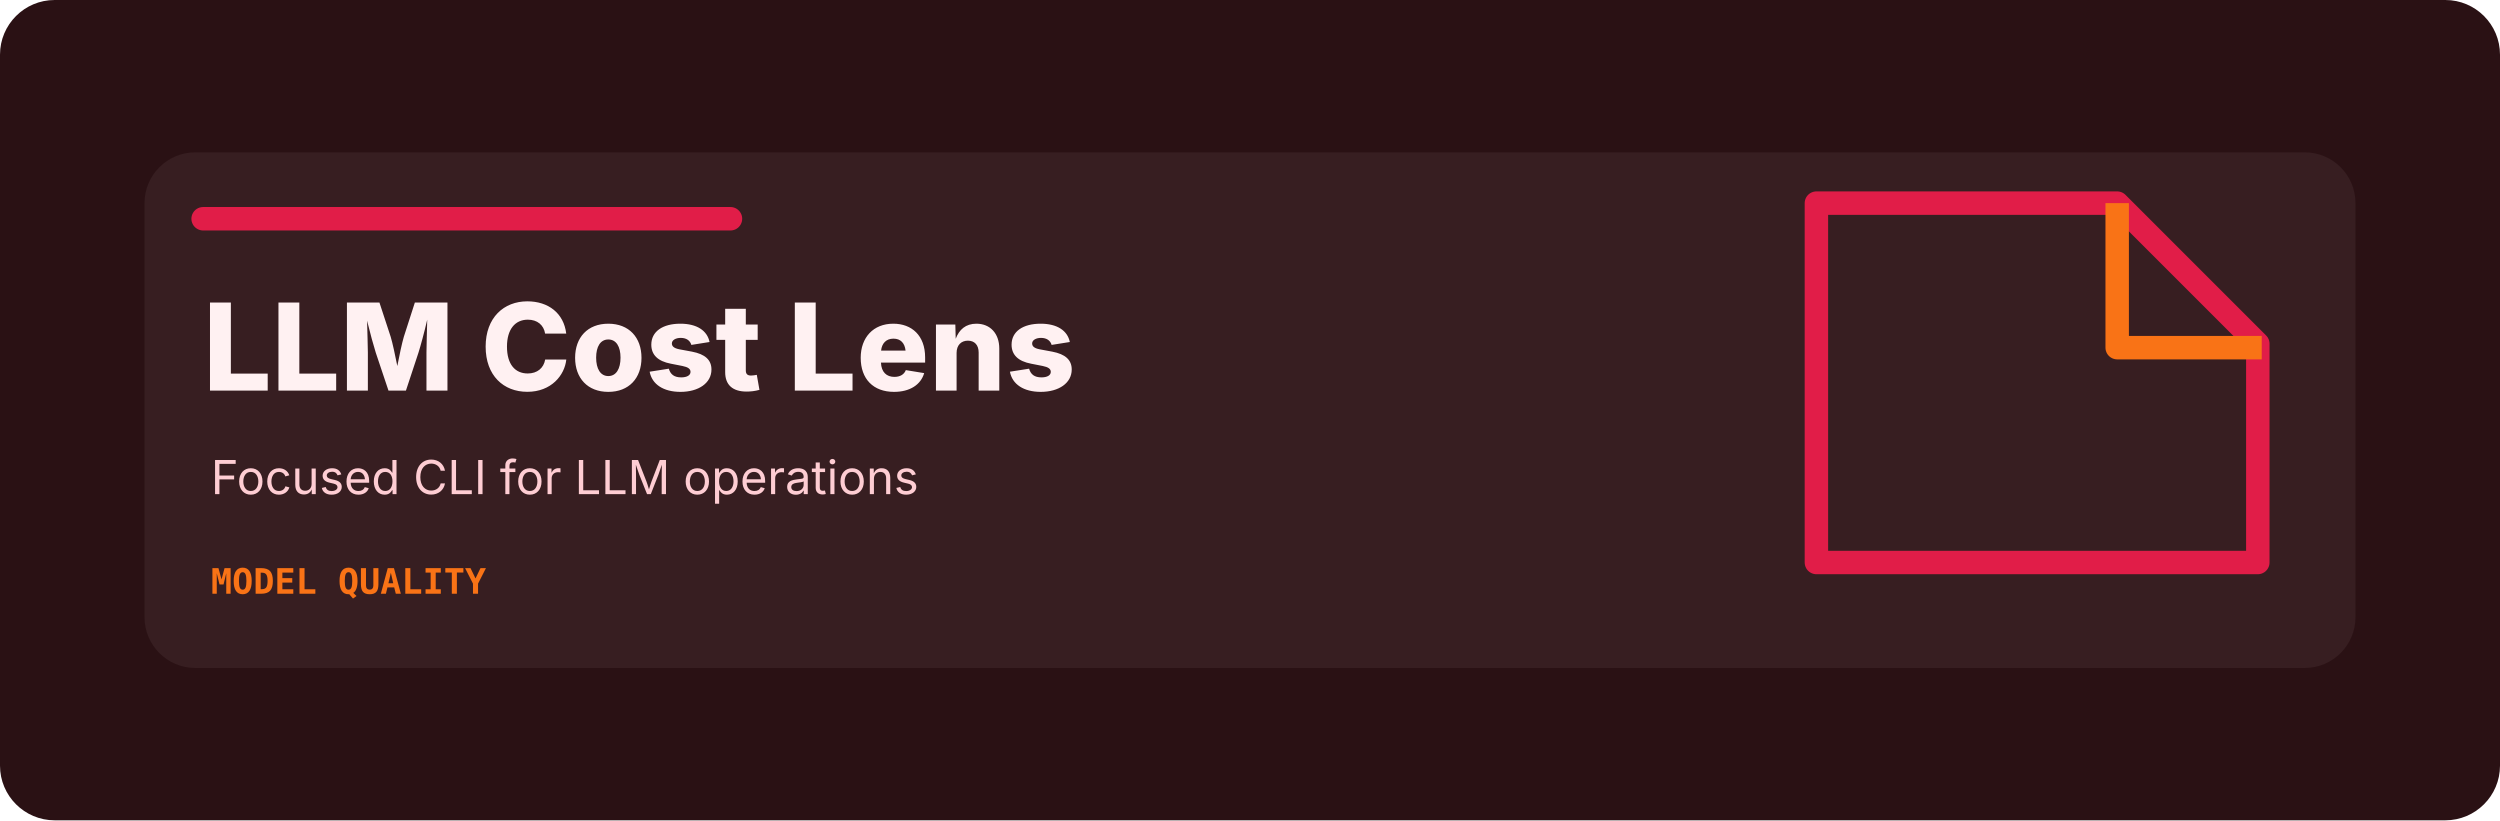
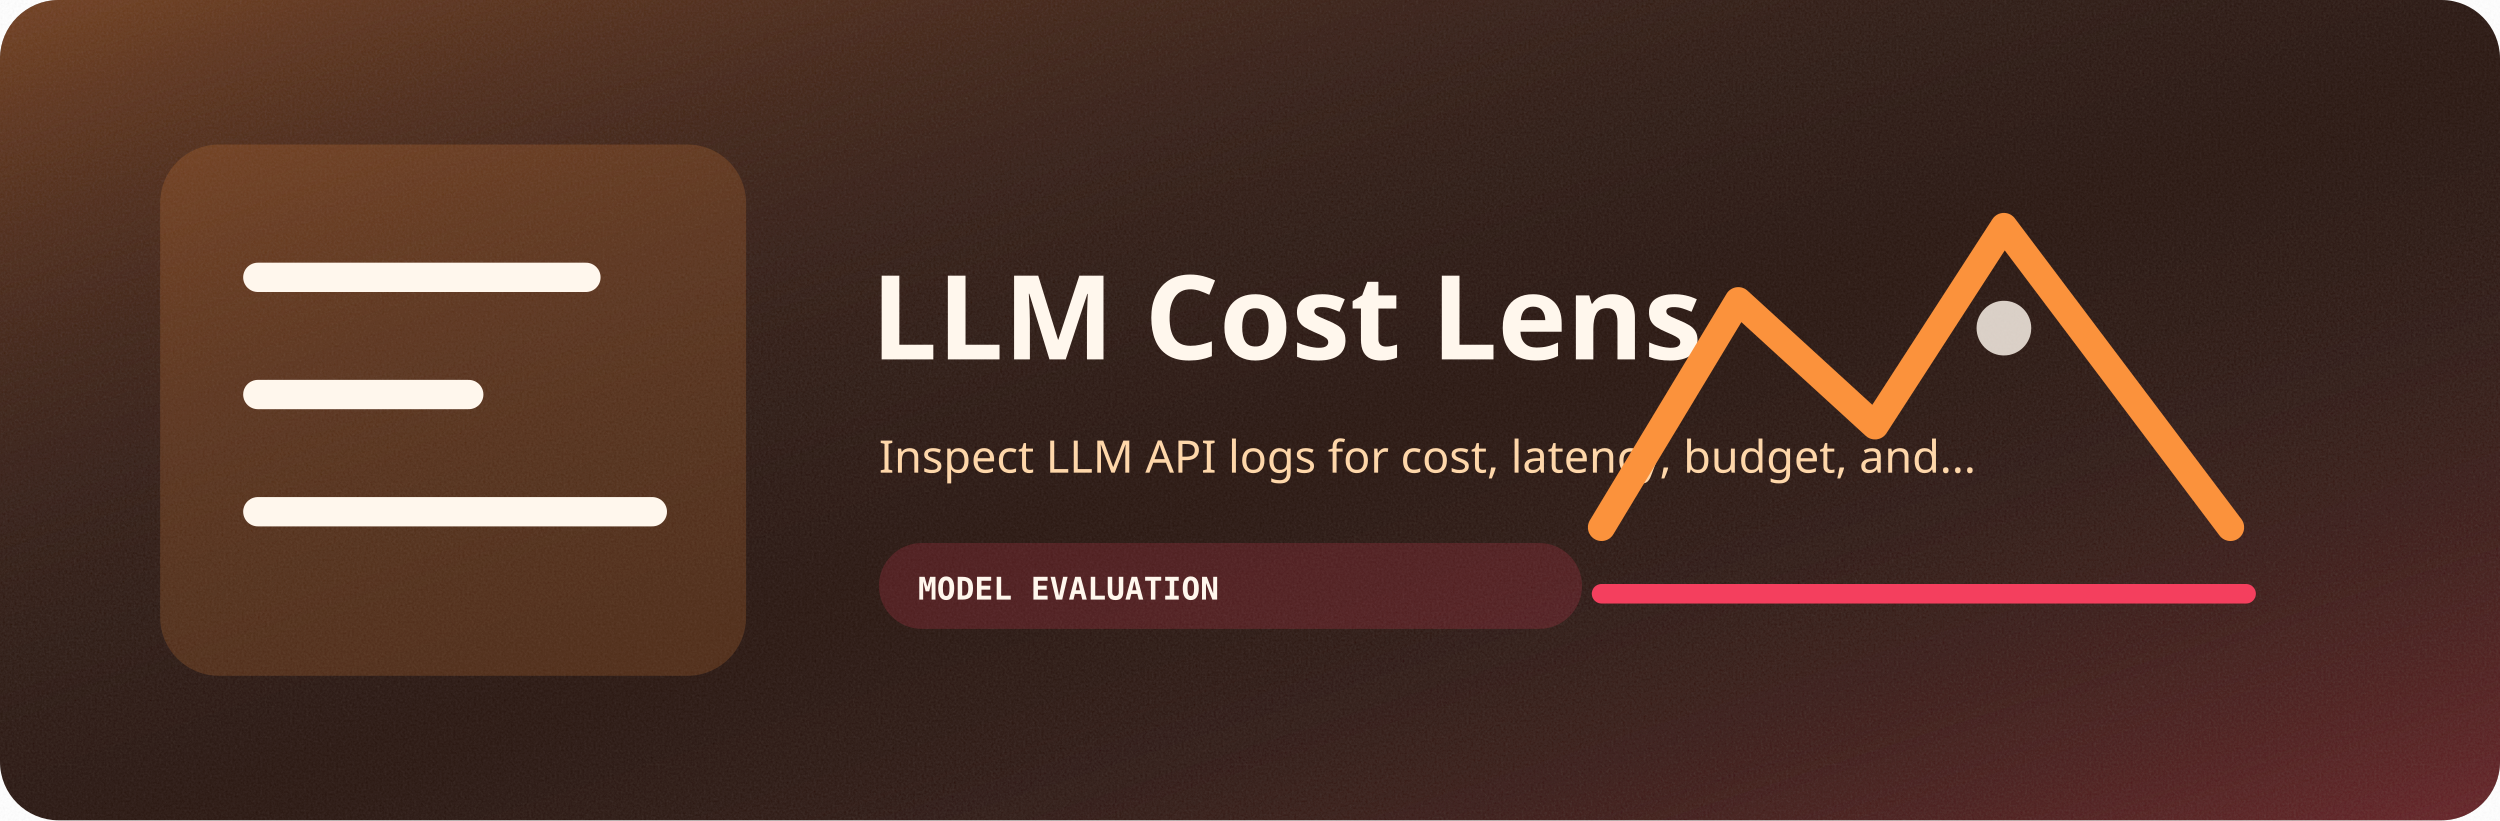
<svg xmlns="http://www.w3.org/2000/svg" width="1280" height="420" viewBox="0 0 1280 420" fill="none" role="img" aria-label="LLM Cost Lens cover">
-   <rect width="1280" height="420" rx="28" fill="#2a1114" />
-   <rect x="74" y="78" width="1132" height="264" rx="26" fill="#fff1f2" opacity=".06" />
-   <path d="M104 112h270" stroke="#e11d48" stroke-width="12" stroke-linecap="round" />
-   <text x="104" y="200" fill="#fff1f2" font-family="Inter, ui-sans-serif, system-ui" font-size="62" font-weight="800">LLM Cost Lens</text>
-   <text x="108" y="253" fill="#fecdd3" font-family="Inter, ui-sans-serif, system-ui" font-size="24">Focused CLI for LLM operations</text>
-   <text x="108" y="304" fill="#f97316" font-family="ui-monospace, SFMono-Regular, Menlo, monospace" font-size="18" font-weight="700">MODEL QUALITY</text>
-   <path d="M930 104h154l72 72v112H930z" fill="none" stroke="#e11d48" stroke-width="12" stroke-linejoin="round" />
-   <path d="M1084 104v74h74" fill="none" stroke="#f97316" stroke-width="12" stroke-linejoin="round" />
+   <defs>
+     <linearGradient id="g" x1="0" x2="1" y1="0" y2="1">
+       <stop offset="0" stop-color="#fb923c" stop-opacity=".34" />
+       <stop offset=".54" stop-color="#2a1711" stop-opacity="0" />
+       <stop offset="1" stop-color="#f43f5e" stop-opacity=".30" />
+     </linearGradient>
+     <filter id="grain" x="-20%" y="-20%" width="140%" height="140%">
+       <feTurbulence type="fractalNoise" baseFrequency=".85" numOctaves="2" seed="53" result="noise" />
+       <feColorMatrix type="saturate" values="0" />
+       <feComponentTransfer>
+         <feFuncA type="table" tableValues="0 .10" />
+       </feComponentTransfer>
+       <feBlend mode="soft-light" in2="SourceGraphic" />
+     </filter>
+   </defs>
+   <rect width="1280" height="420" rx="30" fill="#2a1711" />
+   <rect width="1280" height="420" rx="30" fill="url(#g)" filter="url(#grain)" />
+   <rect x="82" y="74" width="300" height="272" rx="30" fill="#fb923c" opacity=".18" />
+   <path d="M132 142h168M132 202h108M132 262h202" stroke="#fff7ed" stroke-width="15" stroke-linecap="round" />
+   <text x="446" y="184" fill="#fff7ed" font-family="Space Grotesk, ui-sans-serif, system-ui" font-size="60" font-weight="850">LLM Cost Lens</text>
+   <text x="450" y="242" fill="#fed7aa" font-family="Space Grotesk, ui-sans-serif, system-ui" font-size="23">Inspect LLM API logs for cost, latency, budget, and...</text>
+   <rect x="450" y="278" width="360" height="44" rx="22" fill="#f43f5e" opacity=".18" />
+   <text x="470" y="307" fill="#fff7ed" font-family="ui-monospace, SFMono-Regular, Menlo, monospace" font-size="16" font-weight="800">MODEL EVALUATION</text>
+   <path d="M820 270l70-116 70 64 66-102 116 154" fill="none" stroke="#fb923c" stroke-width="14" stroke-linecap="round" stroke-linejoin="round" />
+   <path d="M820 304h330" stroke="#f43f5e" stroke-width="10" stroke-linecap="round" />
+   <circle cx="1026" cy="168" r="14" fill="#fff7ed" opacity=".82" />
</svg>
